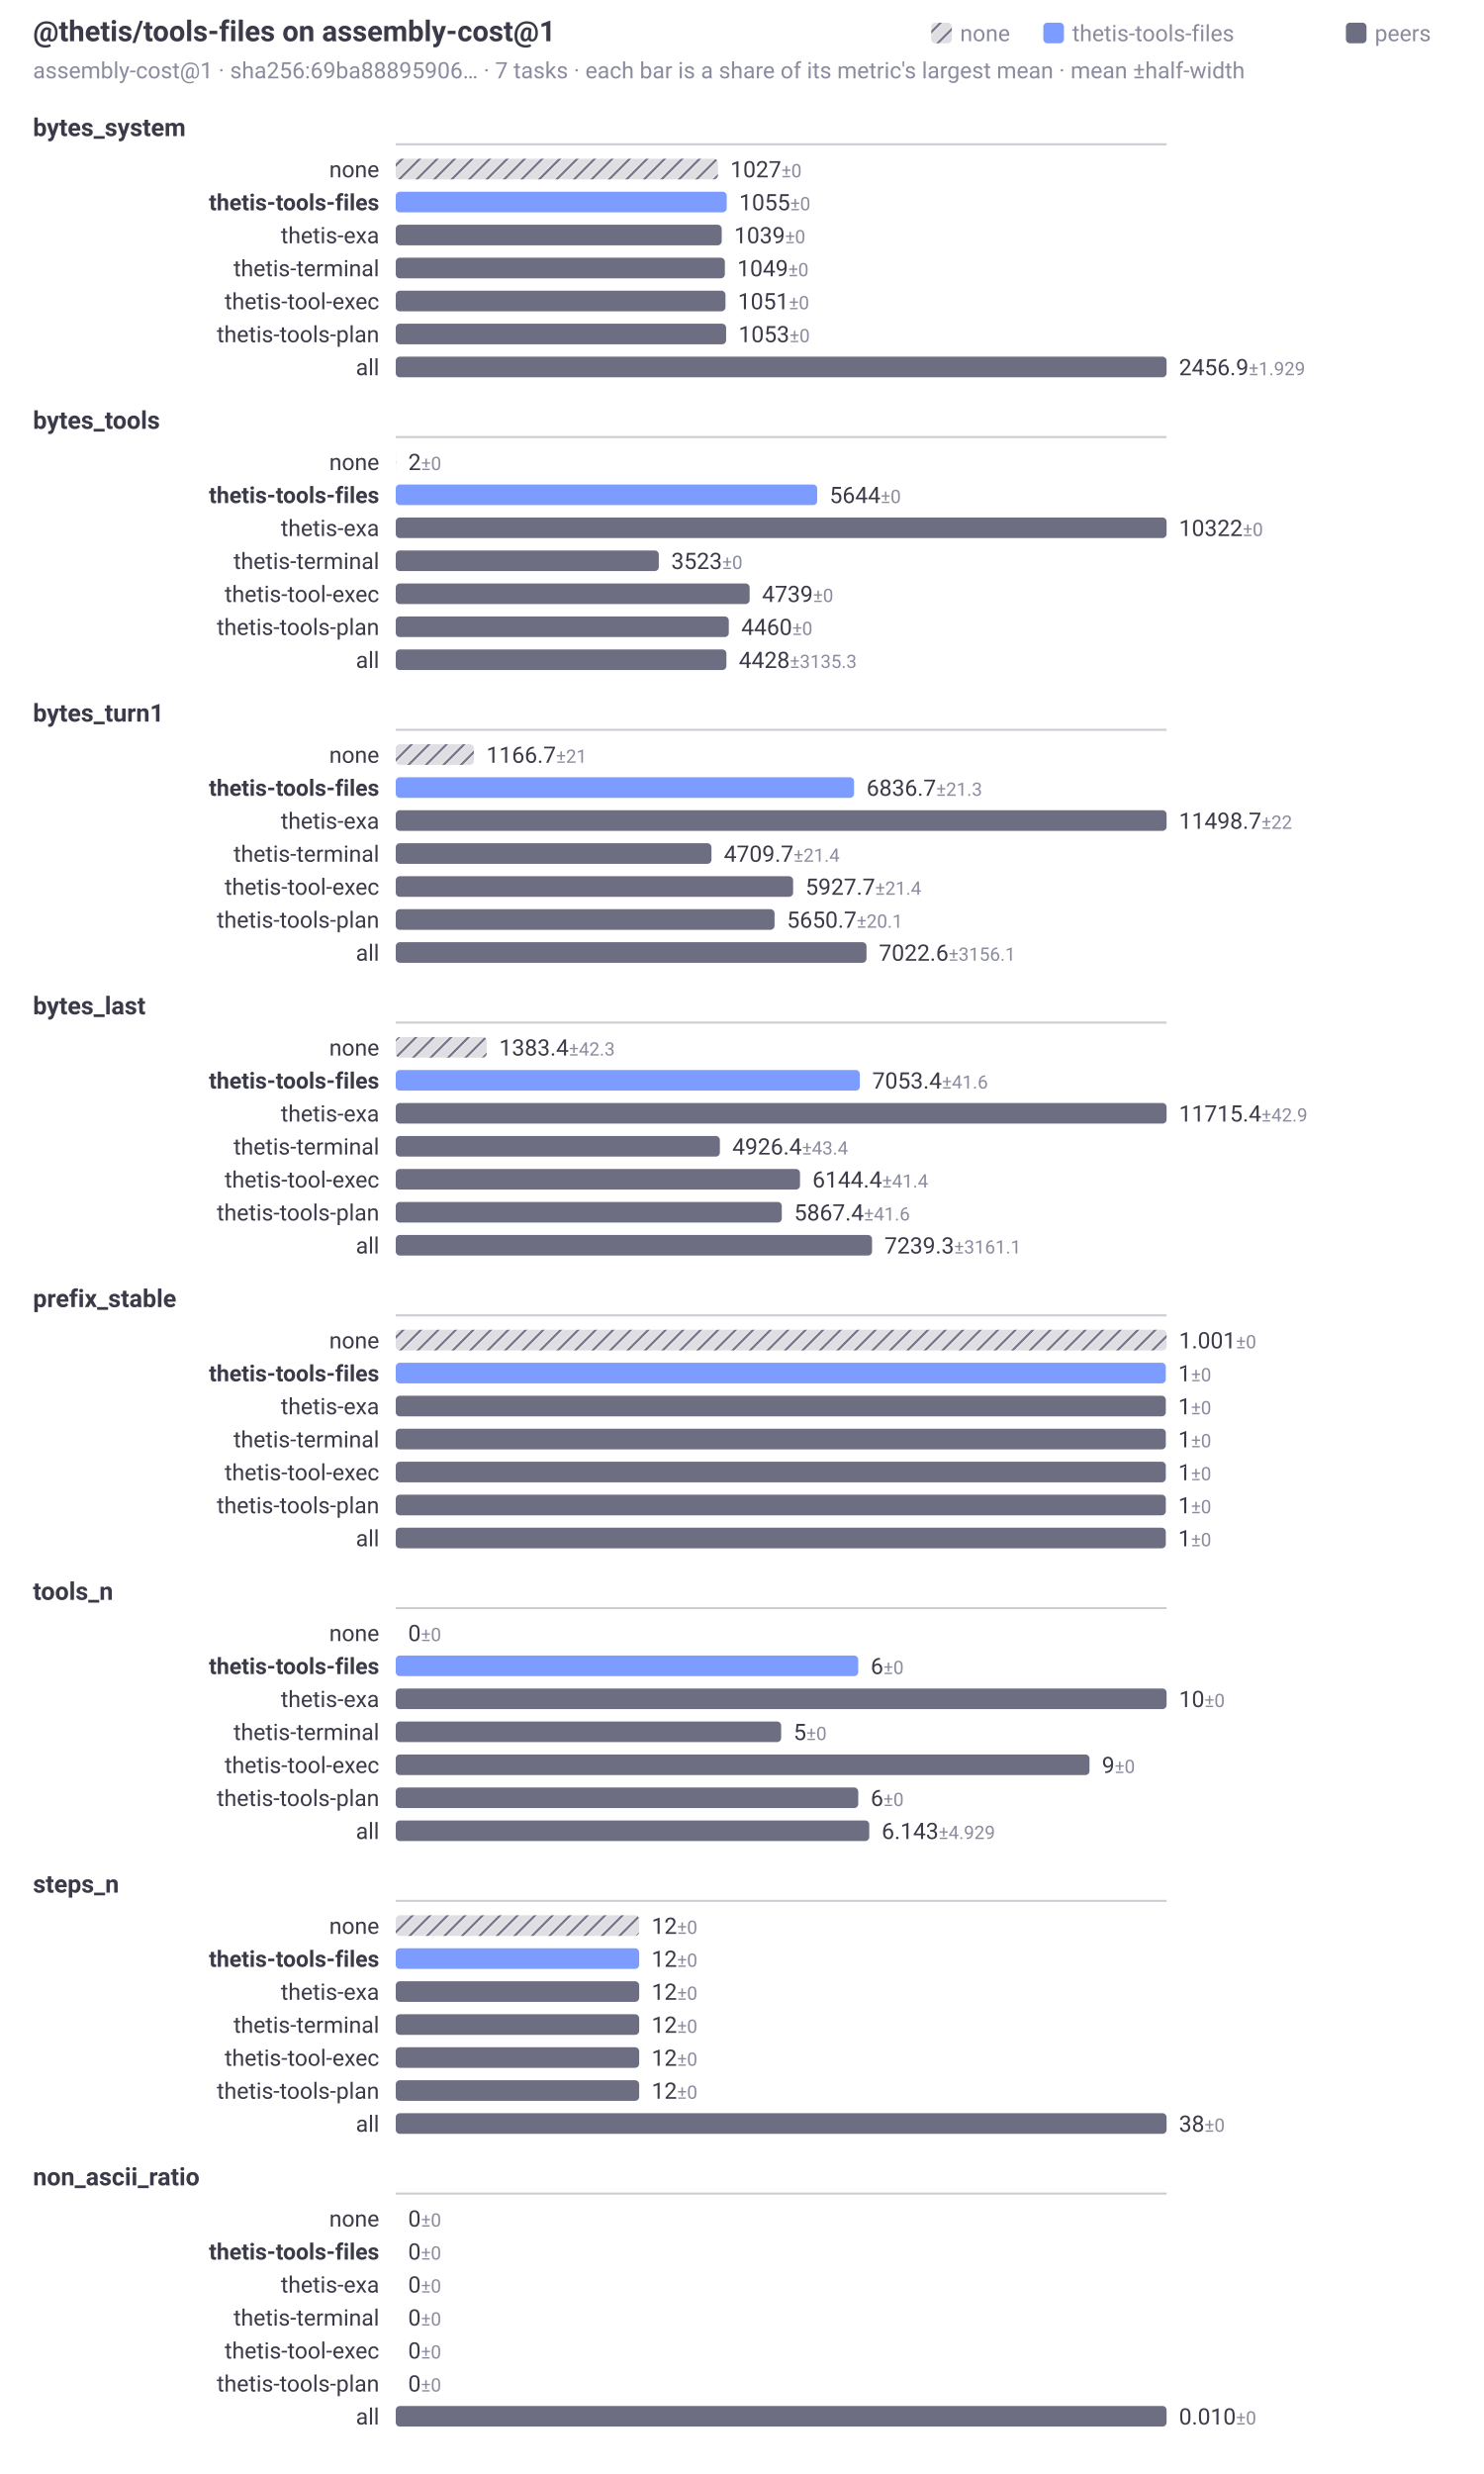
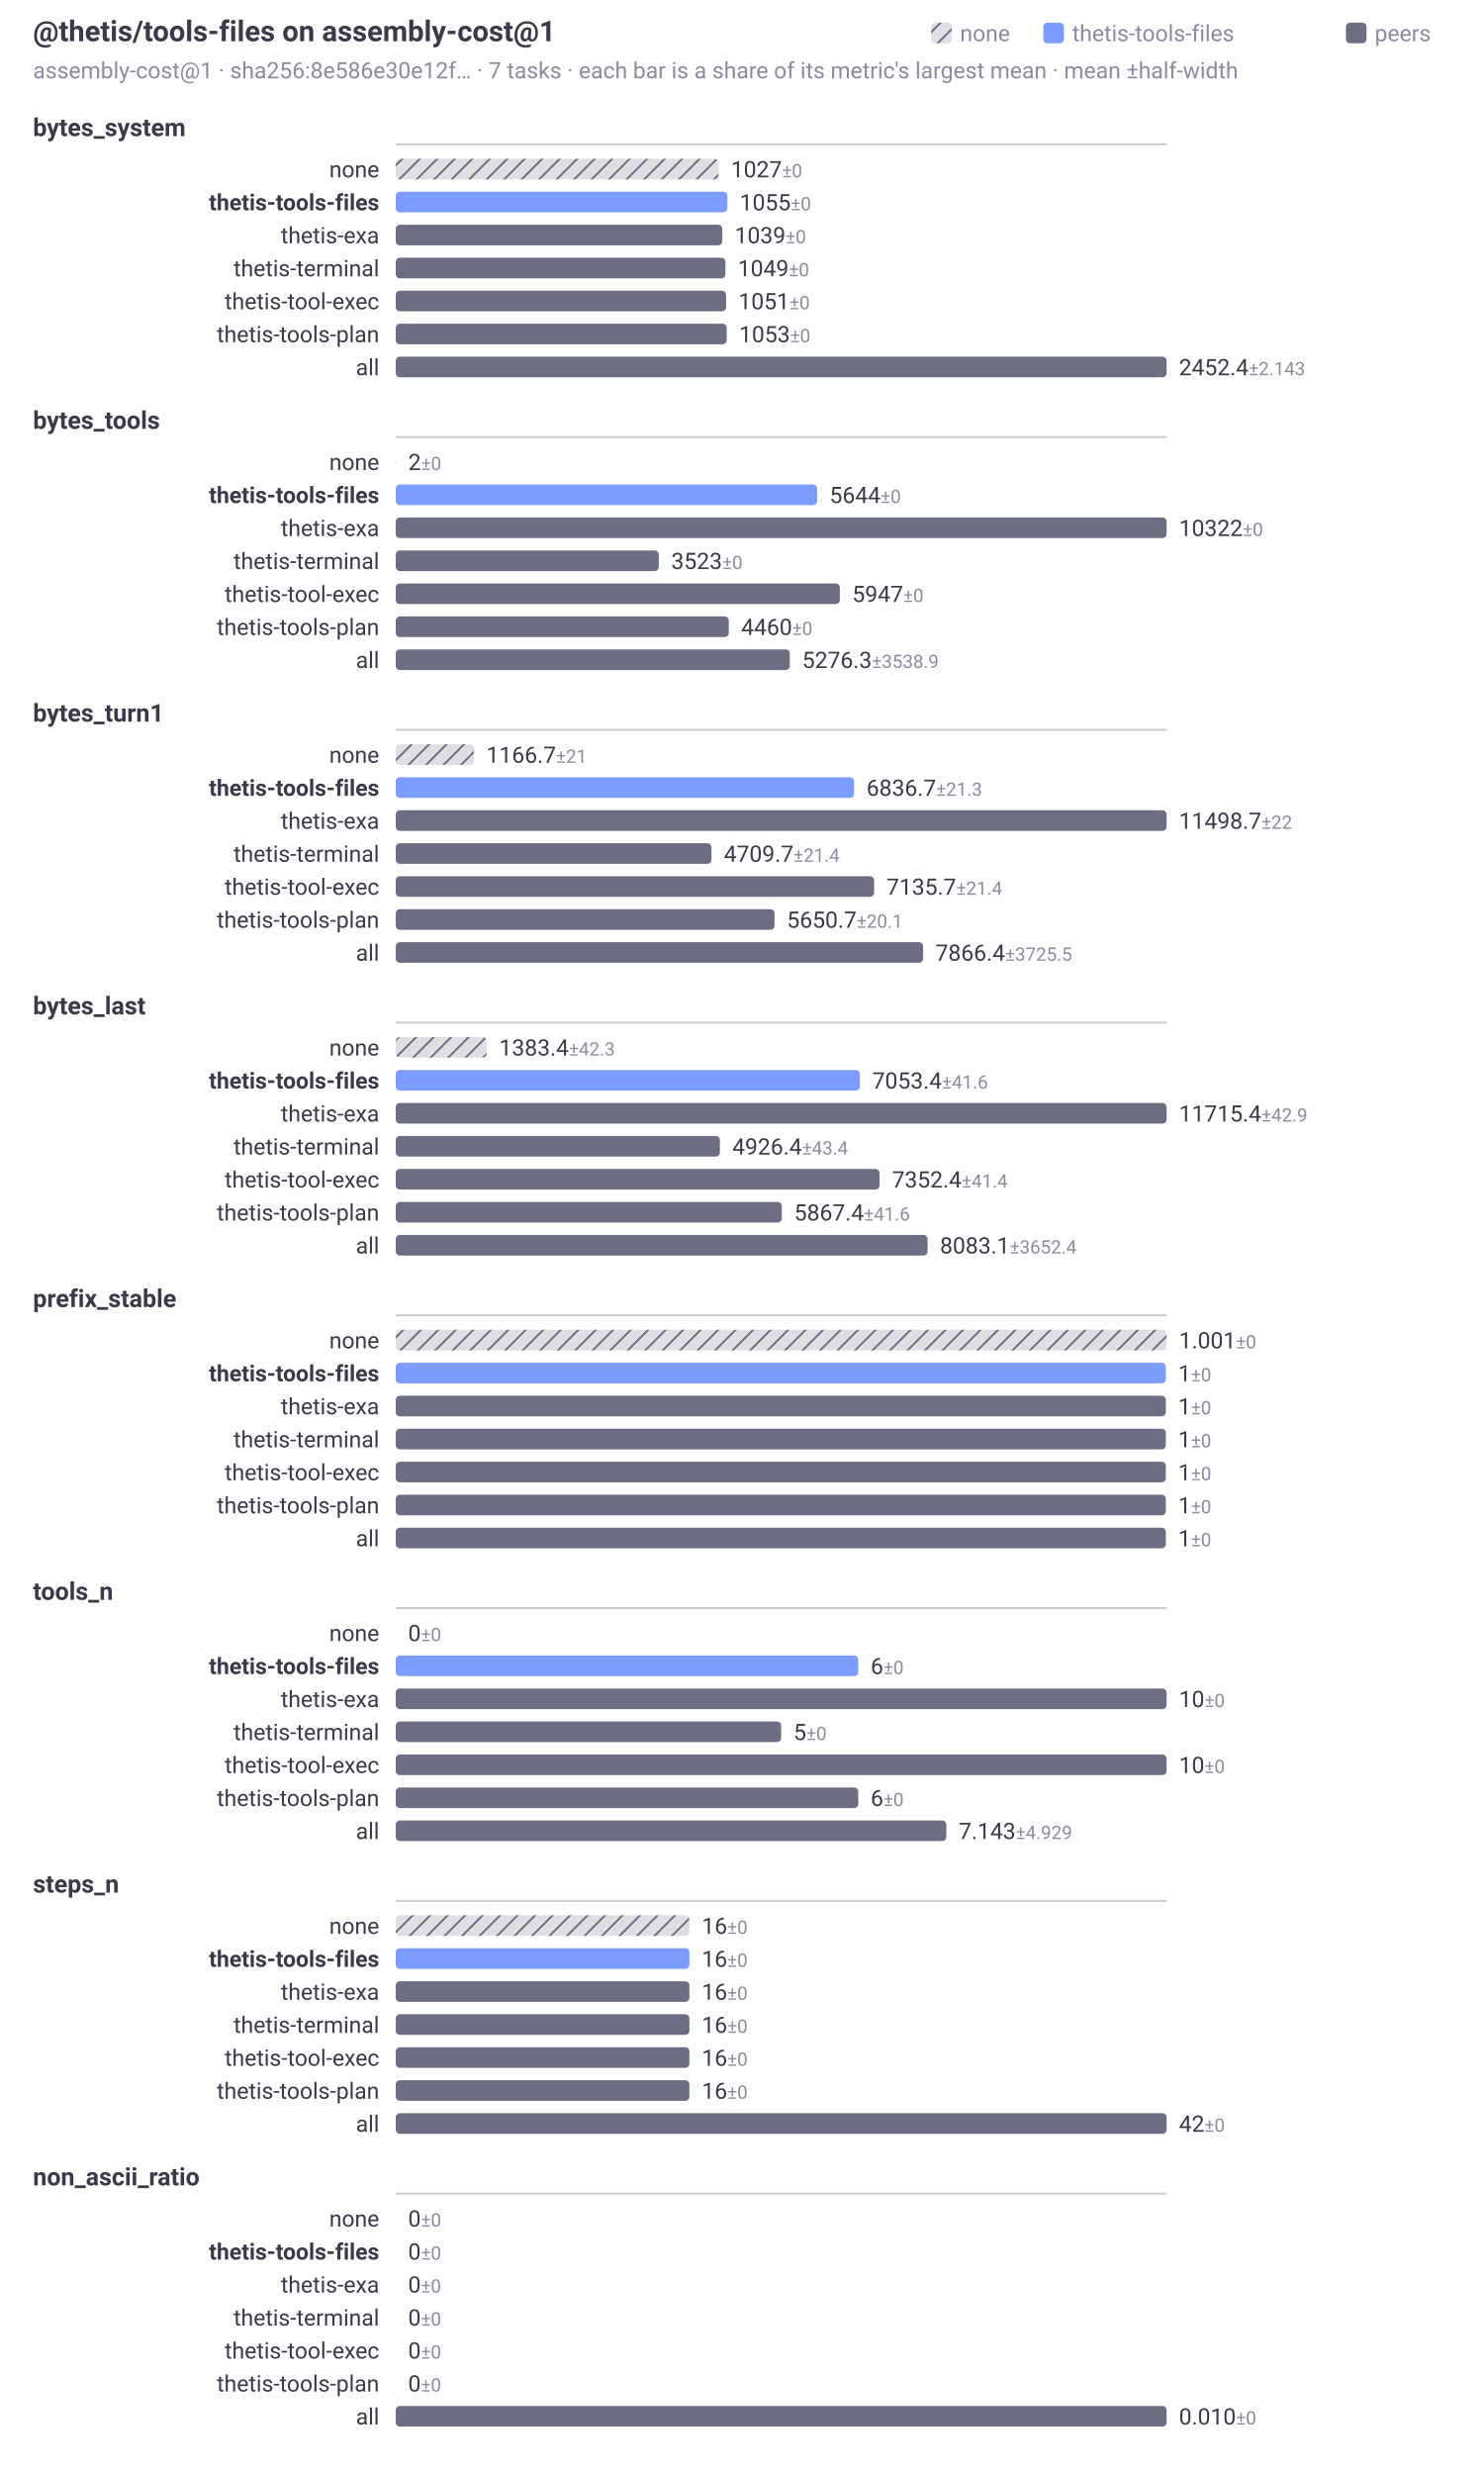
<svg xmlns="http://www.w3.org/2000/svg" width="720" height="1200" viewBox="0 0 720 1200" role="img" aria-labelledby="t d" font-family="system-ui, -apple-system, Segoe UI, Roboto, sans-serif">
  <style>.t{fill:#3a3a48}.f{fill:#8b8b9e}@media (prefers-color-scheme:dark){.t{fill:#d2d2dc}.f{fill:#9a9aae}}</style>
  <defs>
    <pattern id="hatch" width="6" height="6" patternUnits="userSpaceOnUse" patternTransform="rotate(45)">
      <rect width="6" height="6" fill="#6e6e82" fill-opacity="0.22" />
      <line x1="0" y1="0" x2="0" y2="6" stroke="#6e6e82" stroke-width="2" />
    </pattern>
  </defs>
  <text class="t" x="16" y="20" font-size="14" font-weight="600">@thetis/tools-files on assembly-cost@1</text>
-   <text class="f" x="16" y="38" font-size="11">assembly-cost@1 · sha256:69ba88895906… · 7 tasks · each bar is a share of its metric's largest mean · mean ±half-width</text>
+   <text class="f" x="16" y="38" font-size="11">assembly-cost@1 · sha256:8e586e30e12f… · 7 tasks · each bar is a share of its metric's largest mean · mean ±half-width</text>
  <rect x="653" y="11" width="10" height="10" rx="2" fill="#6e6e82" />
  <text class="f" x="667" y="20" font-size="11">peers</text>
  <rect x="506.2" y="11" width="10" height="10" rx="2" fill="#7c9cff" />
  <text class="f" x="520.2" y="20" font-size="11">thetis-tools-files</text>
  <rect x="451.8" y="11" width="10" height="10" rx="2" fill="url(#hatch)" />
  <text class="f" x="465.8" y="20" font-size="11">none</text>
  <text class="t" x="16" y="66" font-size="12" font-weight="600">bytes_system</text>
  <line x1="192" y1="70" x2="566" y2="70" stroke="#6e6e82" stroke-opacity="0.35" stroke-width="1" />
  <text class="t" x="184" y="86" font-size="11" text-anchor="end">none</text>
-   <rect x="192" y="77" width="156.34" height="10" rx="2" fill="url(#hatch)" />
-   <text class="t" x="354.34" y="86" font-size="11">1027<tspan class="f" font-size="9"> ±0</tspan>
+   <rect x="192" y="77" width="156.62" height="10" rx="2" fill="url(#hatch)" />
+   <text class="t" x="354.62" y="86" font-size="11">1027<tspan class="f" font-size="9"> ±0</tspan>
  </text>
  <text class="t" x="184" y="102" font-size="11" text-anchor="end" font-weight="600">thetis-tools-files</text>
-   <rect x="192" y="93" width="160.6" height="10" rx="2" fill="#7c9cff" />
-   <text class="t" x="358.6" y="102" font-size="11">1055<tspan class="f" font-size="9"> ±0</tspan>
+   <rect x="192" y="93" width="160.89" height="10" rx="2" fill="#7c9cff" />
+   <text class="t" x="358.89" y="102" font-size="11">1055<tspan class="f" font-size="9"> ±0</tspan>
  </text>
  <text class="t" x="184" y="118" font-size="11" text-anchor="end">thetis-exa</text>
-   <rect x="192" y="109" width="158.16" height="10" rx="2" fill="#6e6e82" />
-   <text class="t" x="356.16" y="118" font-size="11">1039<tspan class="f" font-size="9"> ±0</tspan>
+   <rect x="192" y="109" width="158.45" height="10" rx="2" fill="#6e6e82" />
+   <text class="t" x="356.45" y="118" font-size="11">1039<tspan class="f" font-size="9"> ±0</tspan>
  </text>
  <text class="t" x="184" y="134" font-size="11" text-anchor="end">thetis-terminal</text>
-   <rect x="192" y="125" width="159.69" height="10" rx="2" fill="#6e6e82" />
-   <text class="t" x="357.69" y="134" font-size="11">1049<tspan class="f" font-size="9"> ±0</tspan>
+   <rect x="192" y="125" width="159.97" height="10" rx="2" fill="#6e6e82" />
+   <text class="t" x="357.97" y="134" font-size="11">1049<tspan class="f" font-size="9"> ±0</tspan>
  </text>
  <text class="t" x="184" y="150" font-size="11" text-anchor="end">thetis-tool-exec</text>
-   <rect x="192" y="141" width="159.99" height="10" rx="2" fill="#6e6e82" />
-   <text class="t" x="357.99" y="150" font-size="11">1051<tspan class="f" font-size="9"> ±0</tspan>
+   <rect x="192" y="141" width="160.28" height="10" rx="2" fill="#6e6e82" />
+   <text class="t" x="358.28" y="150" font-size="11">1051<tspan class="f" font-size="9"> ±0</tspan>
  </text>
  <text class="t" x="184" y="166" font-size="11" text-anchor="end">thetis-tools-plan</text>
-   <rect x="192" y="157" width="160.3" height="10" rx="2" fill="#6e6e82" />
-   <text class="t" x="358.3" y="166" font-size="11">1053<tspan class="f" font-size="9"> ±0</tspan>
+   <rect x="192" y="157" width="160.58" height="10" rx="2" fill="#6e6e82" />
+   <text class="t" x="358.58" y="166" font-size="11">1053<tspan class="f" font-size="9"> ±0</tspan>
  </text>
  <text class="t" x="184" y="182" font-size="11" text-anchor="end">all</text>
  <rect x="192" y="173" width="374" height="10" rx="2" fill="#6e6e82" />
-   <text class="t" x="572" y="182" font-size="11">2456.9<tspan class="f" font-size="9"> ±1.929</tspan>
+   <text class="t" x="572" y="182" font-size="11">2452.4<tspan class="f" font-size="9"> ±2.143</tspan>
  </text>
  <text class="t" x="16" y="208" font-size="12" font-weight="600">bytes_tools</text>
  <line x1="192" y1="212" x2="566" y2="212" stroke="#6e6e82" stroke-opacity="0.35" stroke-width="1" />
  <text class="t" x="184" y="228" font-size="11" text-anchor="end">none</text>
  <rect x="192" y="219" width="0.07" height="10" rx="2" fill="url(#hatch)" />
  <text class="t" x="198.07" y="228" font-size="11">2<tspan class="f" font-size="9"> ±0</tspan>
  </text>
  <text class="t" x="184" y="244" font-size="11" text-anchor="end" font-weight="600">thetis-tools-files</text>
  <rect x="192" y="235" width="204.5" height="10" rx="2" fill="#7c9cff" />
  <text class="t" x="402.5" y="244" font-size="11">5644<tspan class="f" font-size="9"> ±0</tspan>
  </text>
  <text class="t" x="184" y="260" font-size="11" text-anchor="end">thetis-exa</text>
  <rect x="192" y="251" width="374" height="10" rx="2" fill="#6e6e82" />
  <text class="t" x="572" y="260" font-size="11">10322<tspan class="f" font-size="9"> ±0</tspan>
  </text>
  <text class="t" x="184" y="276" font-size="11" text-anchor="end">thetis-terminal</text>
  <rect x="192" y="267" width="127.65" height="10" rx="2" fill="#6e6e82" />
  <text class="t" x="325.65" y="276" font-size="11">3523<tspan class="f" font-size="9"> ±0</tspan>
  </text>
  <text class="t" x="184" y="292" font-size="11" text-anchor="end">thetis-tool-exec</text>
-   <rect x="192" y="283" width="171.71" height="10" rx="2" fill="#6e6e82" />
-   <text class="t" x="369.71" y="292" font-size="11">4739<tspan class="f" font-size="9"> ±0</tspan>
+   <rect x="192" y="283" width="215.48" height="10" rx="2" fill="#6e6e82" />
+   <text class="t" x="413.48" y="292" font-size="11">5947<tspan class="f" font-size="9"> ±0</tspan>
  </text>
  <text class="t" x="184" y="308" font-size="11" text-anchor="end">thetis-tools-plan</text>
  <rect x="192" y="299" width="161.6" height="10" rx="2" fill="#6e6e82" />
  <text class="t" x="359.6" y="308" font-size="11">4460<tspan class="f" font-size="9"> ±0</tspan>
  </text>
  <text class="t" x="184" y="324" font-size="11" text-anchor="end">all</text>
-   <rect x="192" y="315" width="160.44" height="10" rx="2" fill="#6e6e82" />
-   <text class="t" x="358.44" y="324" font-size="11">4428<tspan class="f" font-size="9"> ±3135.3</tspan>
+   <rect x="192" y="315" width="191.18" height="10" rx="2" fill="#6e6e82" />
+   <text class="t" x="389.18" y="324" font-size="11">5276.3<tspan class="f" font-size="9"> ±3538.9</tspan>
  </text>
  <text class="t" x="16" y="350" font-size="12" font-weight="600">bytes_turn1</text>
  <line x1="192" y1="354" x2="566" y2="354" stroke="#6e6e82" stroke-opacity="0.35" stroke-width="1" />
  <text class="t" x="184" y="370" font-size="11" text-anchor="end">none</text>
  <rect x="192" y="361" width="37.95" height="10" rx="2" fill="url(#hatch)" />
  <text class="t" x="235.95" y="370" font-size="11">1166.7<tspan class="f" font-size="9"> ±21</tspan>
  </text>
  <text class="t" x="184" y="386" font-size="11" text-anchor="end" font-weight="600">thetis-tools-files</text>
  <rect x="192" y="377" width="222.37" height="10" rx="2" fill="#7c9cff" />
  <text class="t" x="420.37" y="386" font-size="11">6836.7<tspan class="f" font-size="9"> ±21.3</tspan>
  </text>
  <text class="t" x="184" y="402" font-size="11" text-anchor="end">thetis-exa</text>
  <rect x="192" y="393" width="374" height="10" rx="2" fill="#6e6e82" />
  <text class="t" x="572" y="402" font-size="11">11498.7<tspan class="f" font-size="9"> ±22</tspan>
  </text>
  <text class="t" x="184" y="418" font-size="11" text-anchor="end">thetis-terminal</text>
  <rect x="192" y="409" width="153.19" height="10" rx="2" fill="#6e6e82" />
  <text class="t" x="351.19" y="418" font-size="11">4709.7<tspan class="f" font-size="9"> ±21.4</tspan>
  </text>
  <text class="t" x="184" y="434" font-size="11" text-anchor="end">thetis-tool-exec</text>
-   <rect x="192" y="425" width="192.8" height="10" rx="2" fill="#6e6e82" />
-   <text class="t" x="390.8" y="434" font-size="11">5927.7<tspan class="f" font-size="9"> ±21.4</tspan>
+   <rect x="192" y="425" width="232.09" height="10" rx="2" fill="#6e6e82" />
+   <text class="t" x="430.09" y="434" font-size="11">7135.7<tspan class="f" font-size="9"> ±21.4</tspan>
  </text>
  <text class="t" x="184" y="450" font-size="11" text-anchor="end">thetis-tools-plan</text>
  <rect x="192" y="441" width="183.79" height="10" rx="2" fill="#6e6e82" />
  <text class="t" x="381.79" y="450" font-size="11">5650.7<tspan class="f" font-size="9"> ±20.1</tspan>
  </text>
  <text class="t" x="184" y="466" font-size="11" text-anchor="end">all</text>
-   <rect x="192" y="457" width="228.41" height="10" rx="2" fill="#6e6e82" />
-   <text class="t" x="426.41" y="466" font-size="11">7022.6<tspan class="f" font-size="9"> ±3156.1</tspan>
+   <rect x="192" y="457" width="255.86" height="10" rx="2" fill="#6e6e82" />
+   <text class="t" x="453.86" y="466" font-size="11">7866.4<tspan class="f" font-size="9"> ±3725.5</tspan>
  </text>
  <text class="t" x="16" y="492" font-size="12" font-weight="600">bytes_last</text>
  <line x1="192" y1="496" x2="566" y2="496" stroke="#6e6e82" stroke-opacity="0.35" stroke-width="1" />
  <text class="t" x="184" y="512" font-size="11" text-anchor="end">none</text>
  <rect x="192" y="503" width="44.16" height="10" rx="2" fill="url(#hatch)" />
  <text class="t" x="242.16" y="512" font-size="11">1383.4<tspan class="f" font-size="9"> ±42.3</tspan>
  </text>
  <text class="t" x="184" y="528" font-size="11" text-anchor="end" font-weight="600">thetis-tools-files</text>
  <rect x="192" y="519" width="225.17" height="10" rx="2" fill="#7c9cff" />
  <text class="t" x="423.17" y="528" font-size="11">7053.4<tspan class="f" font-size="9"> ±41.6</tspan>
  </text>
  <text class="t" x="184" y="544" font-size="11" text-anchor="end">thetis-exa</text>
  <rect x="192" y="535" width="374" height="10" rx="2" fill="#6e6e82" />
  <text class="t" x="572" y="544" font-size="11">11715.4<tspan class="f" font-size="9"> ±42.9</tspan>
  </text>
  <text class="t" x="184" y="560" font-size="11" text-anchor="end">thetis-terminal</text>
  <rect x="192" y="551" width="157.27" height="10" rx="2" fill="#6e6e82" />
  <text class="t" x="355.27" y="560" font-size="11">4926.4<tspan class="f" font-size="9"> ±43.4</tspan>
  </text>
  <text class="t" x="184" y="576" font-size="11" text-anchor="end">thetis-tool-exec</text>
-   <rect x="192" y="567" width="196.15" height="10" rx="2" fill="#6e6e82" />
-   <text class="t" x="394.15" y="576" font-size="11">6144.4<tspan class="f" font-size="9"> ±41.4</tspan>
+   <rect x="192" y="567" width="234.72" height="10" rx="2" fill="#6e6e82" />
+   <text class="t" x="432.72" y="576" font-size="11">7352.4<tspan class="f" font-size="9"> ±41.4</tspan>
  </text>
  <text class="t" x="184" y="592" font-size="11" text-anchor="end">thetis-tools-plan</text>
  <rect x="192" y="583" width="187.31" height="10" rx="2" fill="#6e6e82" />
  <text class="t" x="385.31" y="592" font-size="11">5867.4<tspan class="f" font-size="9"> ±41.6</tspan>
  </text>
  <text class="t" x="184" y="608" font-size="11" text-anchor="end">all</text>
-   <rect x="192" y="599" width="231.1" height="10" rx="2" fill="#6e6e82" />
-   <text class="t" x="429.1" y="608" font-size="11">7239.3<tspan class="f" font-size="9"> ±3161.1</tspan>
+   <rect x="192" y="599" width="258.04" height="10" rx="2" fill="#6e6e82" />
+   <text class="t" x="456.04" y="608" font-size="11">8083.1<tspan class="f" font-size="9"> ±3652.4</tspan>
  </text>
  <text class="t" x="16" y="634" font-size="12" font-weight="600">prefix_stable</text>
  <line x1="192" y1="638" x2="566" y2="638" stroke="#6e6e82" stroke-opacity="0.35" stroke-width="1" />
  <text class="t" x="184" y="654" font-size="11" text-anchor="end">none</text>
  <rect x="192" y="645" width="374" height="10" rx="2" fill="url(#hatch)" />
  <text class="t" x="572" y="654" font-size="11">1.001<tspan class="f" font-size="9"> ±0</tspan>
  </text>
  <text class="t" x="184" y="670" font-size="11" text-anchor="end" font-weight="600">thetis-tools-files</text>
  <rect x="192" y="661" width="373.63" height="10" rx="2" fill="#7c9cff" />
  <text class="t" x="571.63" y="670" font-size="11">1<tspan class="f" font-size="9"> ±0</tspan>
  </text>
  <text class="t" x="184" y="686" font-size="11" text-anchor="end">thetis-exa</text>
  <rect x="192" y="677" width="373.63" height="10" rx="2" fill="#6e6e82" />
  <text class="t" x="571.63" y="686" font-size="11">1<tspan class="f" font-size="9"> ±0</tspan>
  </text>
  <text class="t" x="184" y="702" font-size="11" text-anchor="end">thetis-terminal</text>
  <rect x="192" y="693" width="373.63" height="10" rx="2" fill="#6e6e82" />
  <text class="t" x="571.63" y="702" font-size="11">1<tspan class="f" font-size="9"> ±0</tspan>
  </text>
  <text class="t" x="184" y="718" font-size="11" text-anchor="end">thetis-tool-exec</text>
  <rect x="192" y="709" width="373.63" height="10" rx="2" fill="#6e6e82" />
  <text class="t" x="571.63" y="718" font-size="11">1<tspan class="f" font-size="9"> ±0</tspan>
  </text>
  <text class="t" x="184" y="734" font-size="11" text-anchor="end">thetis-tools-plan</text>
  <rect x="192" y="725" width="373.63" height="10" rx="2" fill="#6e6e82" />
  <text class="t" x="571.63" y="734" font-size="11">1<tspan class="f" font-size="9"> ±0</tspan>
  </text>
  <text class="t" x="184" y="750" font-size="11" text-anchor="end">all</text>
  <rect x="192" y="741" width="373.63" height="10" rx="2" fill="#6e6e82" />
  <text class="t" x="571.63" y="750" font-size="11">1<tspan class="f" font-size="9"> ±0</tspan>
  </text>
  <text class="t" x="16" y="776" font-size="12" font-weight="600">tools_n</text>
  <line x1="192" y1="780" x2="566" y2="780" stroke="#6e6e82" stroke-opacity="0.35" stroke-width="1" />
  <text class="t" x="184" y="796" font-size="11" text-anchor="end">none</text>
  <rect x="192" y="787" width="0" height="10" rx="2" fill="url(#hatch)" />
  <text class="t" x="198" y="796" font-size="11">0<tspan class="f" font-size="9"> ±0</tspan>
  </text>
  <text class="t" x="184" y="812" font-size="11" text-anchor="end" font-weight="600">thetis-tools-files</text>
  <rect x="192" y="803" width="224.4" height="10" rx="2" fill="#7c9cff" />
  <text class="t" x="422.4" y="812" font-size="11">6<tspan class="f" font-size="9"> ±0</tspan>
  </text>
  <text class="t" x="184" y="828" font-size="11" text-anchor="end">thetis-exa</text>
  <rect x="192" y="819" width="374" height="10" rx="2" fill="#6e6e82" />
  <text class="t" x="572" y="828" font-size="11">10<tspan class="f" font-size="9"> ±0</tspan>
  </text>
  <text class="t" x="184" y="844" font-size="11" text-anchor="end">thetis-terminal</text>
  <rect x="192" y="835" width="187" height="10" rx="2" fill="#6e6e82" />
  <text class="t" x="385" y="844" font-size="11">5<tspan class="f" font-size="9"> ±0</tspan>
  </text>
  <text class="t" x="184" y="860" font-size="11" text-anchor="end">thetis-tool-exec</text>
-   <rect x="192" y="851" width="336.6" height="10" rx="2" fill="#6e6e82" />
-   <text class="t" x="534.6" y="860" font-size="11">9<tspan class="f" font-size="9"> ±0</tspan>
+   <rect x="192" y="851" width="374" height="10" rx="2" fill="#6e6e82" />
+   <text class="t" x="572" y="860" font-size="11">10<tspan class="f" font-size="9"> ±0</tspan>
  </text>
  <text class="t" x="184" y="876" font-size="11" text-anchor="end">thetis-tools-plan</text>
  <rect x="192" y="867" width="224.4" height="10" rx="2" fill="#6e6e82" />
  <text class="t" x="422.4" y="876" font-size="11">6<tspan class="f" font-size="9"> ±0</tspan>
  </text>
  <text class="t" x="184" y="892" font-size="11" text-anchor="end">all</text>
-   <rect x="192" y="883" width="229.74" height="10" rx="2" fill="#6e6e82" />
-   <text class="t" x="427.74" y="892" font-size="11">6.143<tspan class="f" font-size="9"> ±4.929</tspan>
+   <rect x="192" y="883" width="267.14" height="10" rx="2" fill="#6e6e82" />
+   <text class="t" x="465.14" y="892" font-size="11">7.143<tspan class="f" font-size="9"> ±4.929</tspan>
  </text>
  <text class="t" x="16" y="918" font-size="12" font-weight="600">steps_n</text>
  <line x1="192" y1="922" x2="566" y2="922" stroke="#6e6e82" stroke-opacity="0.35" stroke-width="1" />
  <text class="t" x="184" y="938" font-size="11" text-anchor="end">none</text>
-   <rect x="192" y="929" width="118.11" height="10" rx="2" fill="url(#hatch)" />
-   <text class="t" x="316.11" y="938" font-size="11">12<tspan class="f" font-size="9"> ±0</tspan>
+   <rect x="192" y="929" width="142.48" height="10" rx="2" fill="url(#hatch)" />
+   <text class="t" x="340.48" y="938" font-size="11">16<tspan class="f" font-size="9"> ±0</tspan>
  </text>
  <text class="t" x="184" y="954" font-size="11" text-anchor="end" font-weight="600">thetis-tools-files</text>
-   <rect x="192" y="945" width="118.11" height="10" rx="2" fill="#7c9cff" />
-   <text class="t" x="316.11" y="954" font-size="11">12<tspan class="f" font-size="9"> ±0</tspan>
+   <rect x="192" y="945" width="142.48" height="10" rx="2" fill="#7c9cff" />
+   <text class="t" x="340.48" y="954" font-size="11">16<tspan class="f" font-size="9"> ±0</tspan>
  </text>
  <text class="t" x="184" y="970" font-size="11" text-anchor="end">thetis-exa</text>
-   <rect x="192" y="961" width="118.11" height="10" rx="2" fill="#6e6e82" />
-   <text class="t" x="316.11" y="970" font-size="11">12<tspan class="f" font-size="9"> ±0</tspan>
+   <rect x="192" y="961" width="142.48" height="10" rx="2" fill="#6e6e82" />
+   <text class="t" x="340.48" y="970" font-size="11">16<tspan class="f" font-size="9"> ±0</tspan>
  </text>
  <text class="t" x="184" y="986" font-size="11" text-anchor="end">thetis-terminal</text>
-   <rect x="192" y="977" width="118.11" height="10" rx="2" fill="#6e6e82" />
-   <text class="t" x="316.11" y="986" font-size="11">12<tspan class="f" font-size="9"> ±0</tspan>
+   <rect x="192" y="977" width="142.48" height="10" rx="2" fill="#6e6e82" />
+   <text class="t" x="340.48" y="986" font-size="11">16<tspan class="f" font-size="9"> ±0</tspan>
  </text>
  <text class="t" x="184" y="1002" font-size="11" text-anchor="end">thetis-tool-exec</text>
-   <rect x="192" y="993" width="118.11" height="10" rx="2" fill="#6e6e82" />
-   <text class="t" x="316.11" y="1002" font-size="11">12<tspan class="f" font-size="9"> ±0</tspan>
+   <rect x="192" y="993" width="142.48" height="10" rx="2" fill="#6e6e82" />
+   <text class="t" x="340.48" y="1002" font-size="11">16<tspan class="f" font-size="9"> ±0</tspan>
  </text>
  <text class="t" x="184" y="1018" font-size="11" text-anchor="end">thetis-tools-plan</text>
-   <rect x="192" y="1009" width="118.11" height="10" rx="2" fill="#6e6e82" />
-   <text class="t" x="316.11" y="1018" font-size="11">12<tspan class="f" font-size="9"> ±0</tspan>
+   <rect x="192" y="1009" width="142.48" height="10" rx="2" fill="#6e6e82" />
+   <text class="t" x="340.48" y="1018" font-size="11">16<tspan class="f" font-size="9"> ±0</tspan>
  </text>
  <text class="t" x="184" y="1034" font-size="11" text-anchor="end">all</text>
  <rect x="192" y="1025" width="374" height="10" rx="2" fill="#6e6e82" />
-   <text class="t" x="572" y="1034" font-size="11">38<tspan class="f" font-size="9"> ±0</tspan>
+   <text class="t" x="572" y="1034" font-size="11">42<tspan class="f" font-size="9"> ±0</tspan>
  </text>
  <text class="t" x="16" y="1060" font-size="12" font-weight="600">non_ascii_ratio</text>
  <line x1="192" y1="1064" x2="566" y2="1064" stroke="#6e6e82" stroke-opacity="0.35" stroke-width="1" />
  <text class="t" x="184" y="1080" font-size="11" text-anchor="end">none</text>
  <rect x="192" y="1071" width="0" height="10" rx="2" fill="url(#hatch)" />
  <text class="t" x="198" y="1080" font-size="11">0<tspan class="f" font-size="9"> ±0</tspan>
  </text>
  <text class="t" x="184" y="1096" font-size="11" text-anchor="end" font-weight="600">thetis-tools-files</text>
  <rect x="192" y="1087" width="0" height="10" rx="2" fill="#7c9cff" />
  <text class="t" x="198" y="1096" font-size="11">0<tspan class="f" font-size="9"> ±0</tspan>
  </text>
  <text class="t" x="184" y="1112" font-size="11" text-anchor="end">thetis-exa</text>
  <rect x="192" y="1103" width="0" height="10" rx="2" fill="#6e6e82" />
  <text class="t" x="198" y="1112" font-size="11">0<tspan class="f" font-size="9"> ±0</tspan>
  </text>
  <text class="t" x="184" y="1128" font-size="11" text-anchor="end">thetis-terminal</text>
  <rect x="192" y="1119" width="0" height="10" rx="2" fill="#6e6e82" />
  <text class="t" x="198" y="1128" font-size="11">0<tspan class="f" font-size="9"> ±0</tspan>
  </text>
  <text class="t" x="184" y="1144" font-size="11" text-anchor="end">thetis-tool-exec</text>
  <rect x="192" y="1135" width="0" height="10" rx="2" fill="#6e6e82" />
  <text class="t" x="198" y="1144" font-size="11">0<tspan class="f" font-size="9"> ±0</tspan>
  </text>
  <text class="t" x="184" y="1160" font-size="11" text-anchor="end">thetis-tools-plan</text>
  <rect x="192" y="1151" width="0" height="10" rx="2" fill="#6e6e82" />
  <text class="t" x="198" y="1160" font-size="11">0<tspan class="f" font-size="9"> ±0</tspan>
  </text>
  <text class="t" x="184" y="1176" font-size="11" text-anchor="end">all</text>
  <rect x="192" y="1167" width="374" height="10" rx="2" fill="#6e6e82" />
  <text class="t" x="572" y="1176" font-size="11">0.010<tspan class="f" font-size="9"> ±0</tspan>
  </text>
</svg>
